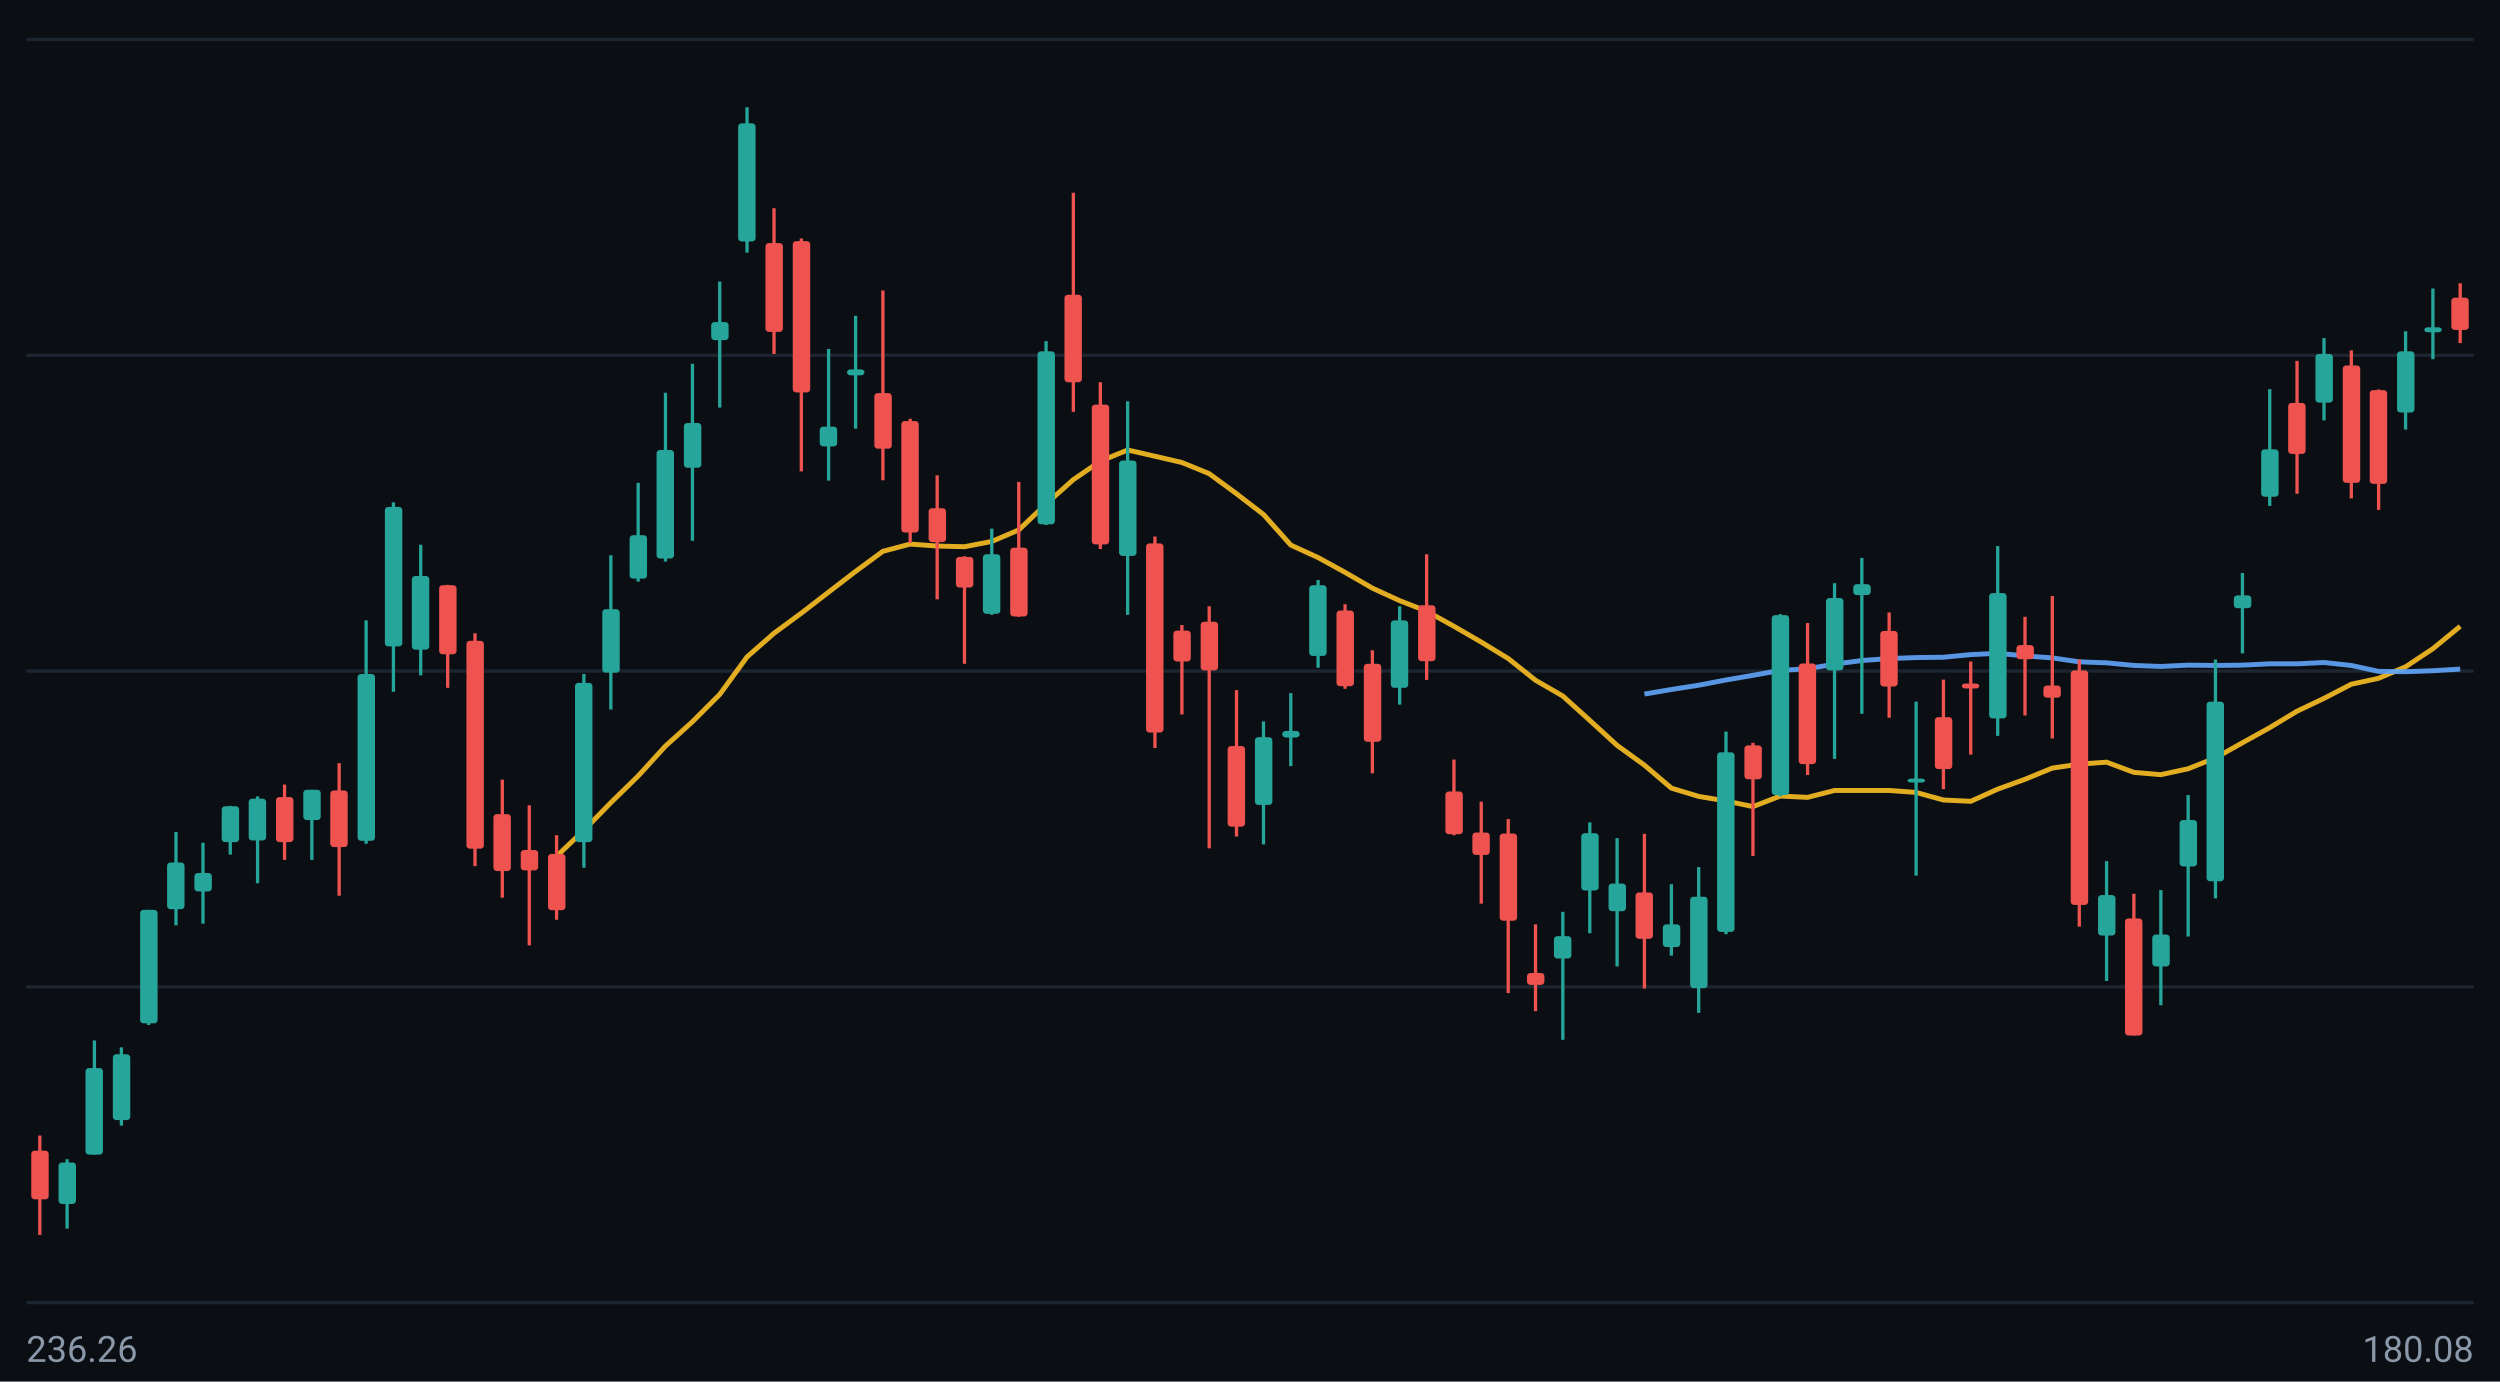
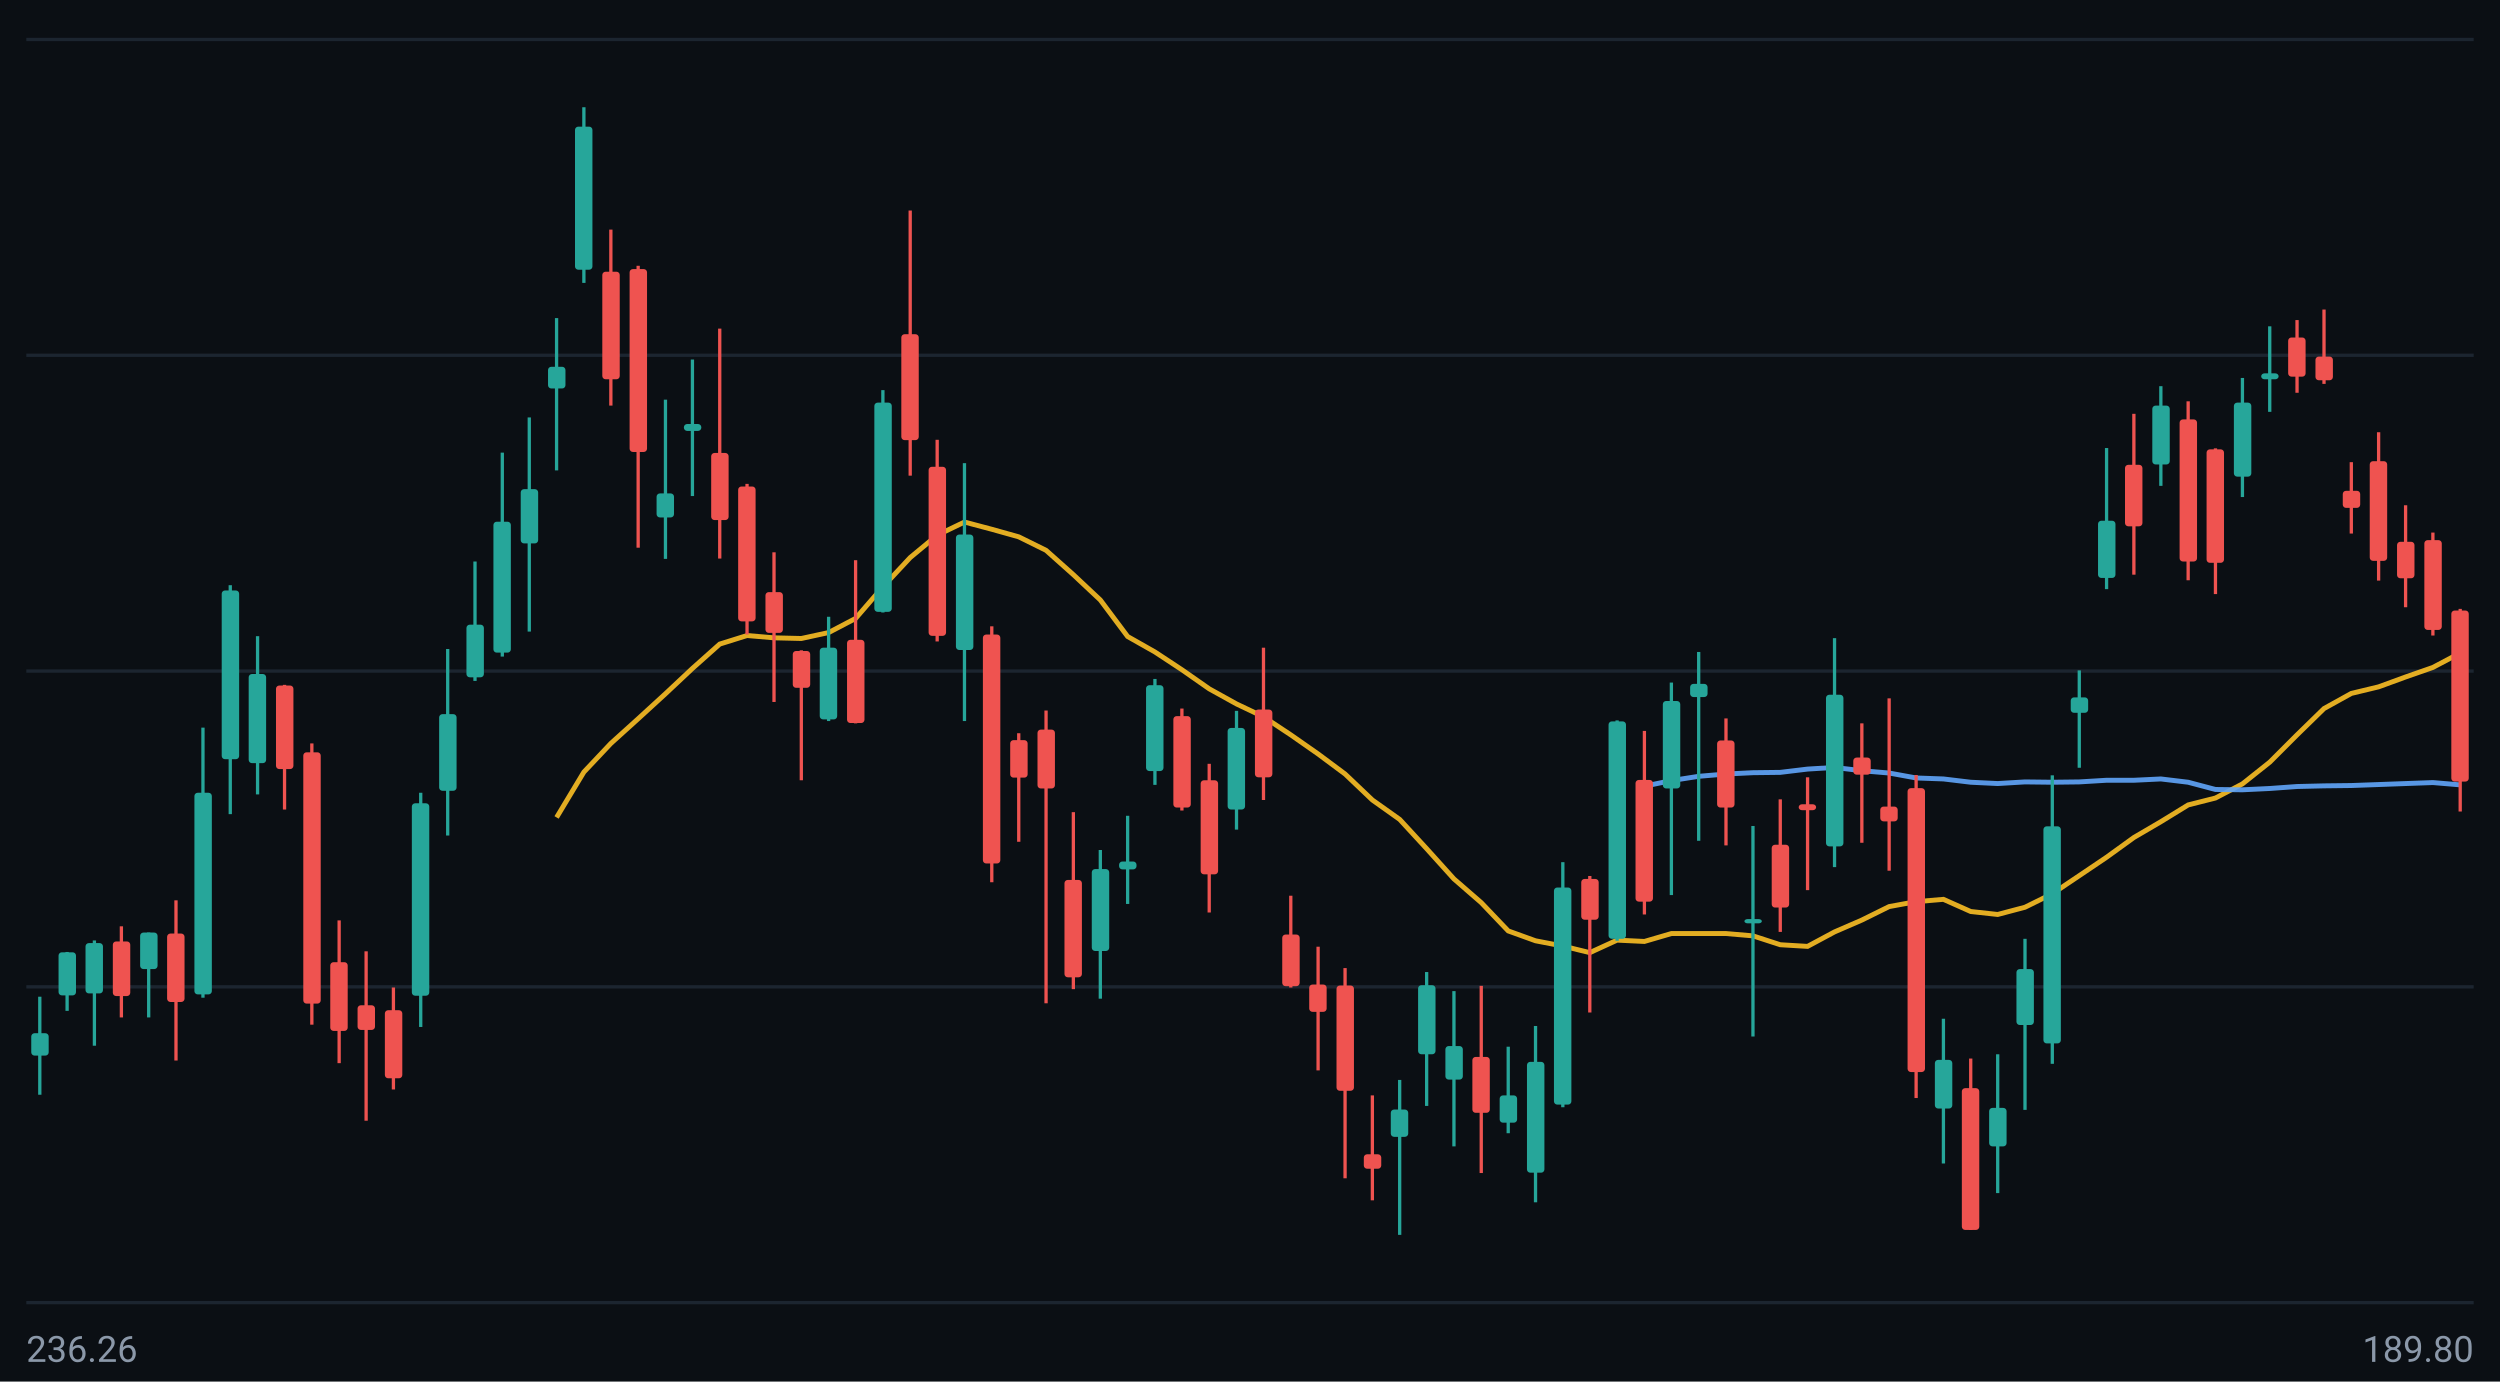
<svg xmlns="http://www.w3.org/2000/svg" width="760" height="420" viewBox="0 0 760 420" font-family="system-ui,Segoe UI,Roboto,sans-serif">
  <rect width="760" height="420" fill="#0b0f14" />
  <line x1="8" y1="12.0" x2="752" y2="12.0" stroke="#1c2530" stroke-width="1" />
  <line x1="8" y1="108.0" x2="752" y2="108.0" stroke="#1c2530" stroke-width="1" />
  <line x1="8" y1="204.0" x2="752" y2="204.0" stroke="#1c2530" stroke-width="1" />
  <line x1="8" y1="300.0" x2="752" y2="300.0" stroke="#1c2530" stroke-width="1" />
  <line x1="8" y1="396.0" x2="752" y2="396.0" stroke="#1c2530" stroke-width="1" />
-   <polyline points="169.2,260.3 177.5,252.4 185.7,244.0 194.0,235.9 202.3,226.8 210.5,219.4 218.8,211.1 227.1,199.7 235.3,192.5 243.6,186.4 251.9,180.0 260.1,173.7 268.4,167.6 276.7,165.4 284.9,166.0 293.2,166.2 301.5,164.6 309.7,161.1 318.0,153.2 326.3,145.8 334.5,140.2 342.8,136.8 351.1,138.7 359.3,140.6 367.6,144.0 375.9,150.1 384.1,156.4 392.4,165.7 400.7,169.5 408.9,174.0 417.2,178.8 425.5,182.6 433.7,185.8 442.0,190.4 450.3,195.2 458.5,200.2 466.8,206.8 475.1,211.6 483.3,219.0 491.6,226.6 499.9,232.6 508.1,239.6 516.4,242.1 524.7,243.5 532.9,245.2 541.2,242.0 549.5,242.4 557.7,240.3 566.0,240.3 574.3,240.3 582.5,240.9 590.8,243.2 599.1,243.6 607.3,239.9 615.6,236.9 623.9,233.5 632.1,232.3 640.4,231.7 648.7,234.8 656.9,235.5 665.2,233.7 673.5,230.4 681.7,225.8 690.0,221.2 698.3,216.2 706.5,212.3 714.8,208.0 723.1,206.2 731.3,202.7 739.6,197.2 747.9,190.4" fill="none" stroke="#fbbf24" stroke-width="1.5" opacity="0.9" />
-   <polyline points="499.9,211.0 508.1,209.6 516.4,208.3 524.7,206.7 532.9,205.3 541.2,203.8 549.5,203.3 557.7,201.9 566.0,200.8 574.3,200.2 582.5,199.9 590.8,199.8 599.1,199.0 607.3,198.6 615.6,199.4 623.9,200.0 632.1,201.2 640.4,201.5 648.7,202.3 656.9,202.6 665.2,202.2 673.5,202.3 681.7,202.2 690.0,201.8 698.3,201.8 706.5,201.4 714.8,202.3 723.1,204.1 731.3,204.2 739.6,203.9 747.9,203.4" fill="none" stroke="#60a5fa" stroke-width="1.5" opacity="0.9" />
-   <line x1="12.1" y1="345.2" x2="12.1" y2="375.4" stroke="#ef5350" stroke-width="1" />
-   <rect x="9.5" y="349.8" width="5.3" height="14.8" fill="#ef5350" rx="1" />
-   <line x1="20.4" y1="352.4" x2="20.4" y2="373.5" stroke="#26a69a" stroke-width="1" />
-   <rect x="17.8" y="353.4" width="5.3" height="12.6" fill="#26a69a" rx="1" />
-   <line x1="28.7" y1="316.3" x2="28.7" y2="351.0" stroke="#26a69a" stroke-width="1" />
-   <rect x="26.0" y="324.7" width="5.3" height="26.3" fill="#26a69a" rx="1" />
-   <line x1="36.9" y1="318.4" x2="36.9" y2="342.2" stroke="#26a69a" stroke-width="1" />
-   <rect x="34.3" y="320.5" width="5.3" height="20.0" fill="#26a69a" rx="1" />
-   <line x1="45.2" y1="276.6" x2="45.2" y2="311.6" stroke="#26a69a" stroke-width="1" />
-   <rect x="42.6" y="276.6" width="5.3" height="34.5" fill="#26a69a" rx="1" />
-   <line x1="53.5" y1="252.9" x2="53.5" y2="281.3" stroke="#26a69a" stroke-width="1" />
-   <rect x="50.8" y="262.2" width="5.3" height="14.2" fill="#26a69a" rx="1" />
-   <line x1="61.7" y1="256.2" x2="61.7" y2="280.8" stroke="#26a69a" stroke-width="1" />
-   <rect x="59.1" y="265.4" width="5.3" height="5.6" fill="#26a69a" rx="1" />
-   <line x1="70.0" y1="245.0" x2="70.0" y2="259.8" stroke="#26a69a" stroke-width="1" />
-   <rect x="67.4" y="245.1" width="5.3" height="10.9" fill="#26a69a" rx="1" />
-   <line x1="78.3" y1="242.1" x2="78.3" y2="268.5" stroke="#26a69a" stroke-width="1" />
-   <rect x="75.6" y="242.8" width="5.3" height="12.7" fill="#26a69a" rx="1" />
-   <line x1="86.5" y1="238.5" x2="86.5" y2="261.4" stroke="#ef5350" stroke-width="1" />
-   <rect x="83.9" y="242.3" width="5.3" height="13.7" fill="#ef5350" rx="1" />
-   <line x1="94.8" y1="240.1" x2="94.8" y2="261.4" stroke="#26a69a" stroke-width="1" />
-   <rect x="92.2" y="240.1" width="5.3" height="9.2" fill="#26a69a" rx="1" />
-   <line x1="103.1" y1="232.0" x2="103.1" y2="272.3" stroke="#ef5350" stroke-width="1" />
-   <rect x="100.4" y="240.3" width="5.3" height="17.2" fill="#ef5350" rx="1" />
-   <line x1="111.3" y1="188.6" x2="111.3" y2="256.5" stroke="#26a69a" stroke-width="1" />
-   <rect x="108.7" y="204.9" width="5.3" height="50.7" fill="#26a69a" rx="1" />
-   <line x1="119.6" y1="152.7" x2="119.6" y2="210.3" stroke="#26a69a" stroke-width="1" />
-   <rect x="117.0" y="154.1" width="5.3" height="42.4" fill="#26a69a" rx="1" />
-   <line x1="127.9" y1="165.6" x2="127.9" y2="205.3" stroke="#26a69a" stroke-width="1" />
-   <rect x="125.2" y="175.1" width="5.3" height="22.4" fill="#26a69a" rx="1" />
-   <line x1="136.1" y1="177.8" x2="136.1" y2="209.1" stroke="#ef5350" stroke-width="1" />
-   <rect x="133.5" y="177.9" width="5.3" height="21.0" fill="#ef5350" rx="1" />
-   <line x1="144.4" y1="192.5" x2="144.4" y2="263.3" stroke="#ef5350" stroke-width="1" />
-   <rect x="141.8" y="194.8" width="5.3" height="63.2" fill="#ef5350" rx="1" />
-   <line x1="152.7" y1="237.0" x2="152.7" y2="272.9" stroke="#ef5350" stroke-width="1" />
-   <rect x="150.0" y="247.5" width="5.3" height="17.3" fill="#ef5350" rx="1" />
-   <line x1="160.9" y1="244.8" x2="160.9" y2="287.4" stroke="#ef5350" stroke-width="1" />
-   <rect x="158.3" y="258.4" width="5.3" height="6.2" fill="#ef5350" rx="1" />
-   <line x1="169.2" y1="253.9" x2="169.2" y2="279.6" stroke="#ef5350" stroke-width="1" />
-   <rect x="166.6" y="259.6" width="5.3" height="17.1" fill="#ef5350" rx="1" />
-   <line x1="177.5" y1="204.9" x2="177.5" y2="263.8" stroke="#26a69a" stroke-width="1" />
-   <rect x="174.8" y="207.6" width="5.3" height="48.4" fill="#26a69a" rx="1" />
-   <line x1="185.7" y1="168.8" x2="185.7" y2="215.7" stroke="#26a69a" stroke-width="1" />
-   <rect x="183.1" y="185.2" width="5.3" height="19.3" fill="#26a69a" rx="1" />
-   <line x1="194.0" y1="146.8" x2="194.0" y2="176.8" stroke="#26a69a" stroke-width="1" />
-   <rect x="191.4" y="162.7" width="5.3" height="13.2" fill="#26a69a" rx="1" />
-   <line x1="202.3" y1="119.4" x2="202.3" y2="170.7" stroke="#26a69a" stroke-width="1" />
-   <rect x="199.6" y="136.8" width="5.3" height="33.0" fill="#26a69a" rx="1" />
-   <line x1="210.5" y1="110.6" x2="210.5" y2="164.4" stroke="#26a69a" stroke-width="1" />
-   <rect x="207.9" y="128.6" width="5.3" height="13.6" fill="#26a69a" rx="1" />
-   <line x1="218.8" y1="85.6" x2="218.8" y2="123.9" stroke="#26a69a" stroke-width="1" />
-   <rect x="216.2" y="97.9" width="5.3" height="5.5" fill="#26a69a" rx="1" />
-   <line x1="227.1" y1="32.6" x2="227.1" y2="76.8" stroke="#26a69a" stroke-width="1" />
-   <rect x="224.4" y="37.5" width="5.3" height="35.9" fill="#26a69a" rx="1" />
-   <line x1="235.3" y1="63.3" x2="235.3" y2="107.6" stroke="#ef5350" stroke-width="1" />
-   <rect x="232.7" y="73.9" width="5.3" height="27.0" fill="#ef5350" rx="1" />
-   <line x1="243.6" y1="72.5" x2="243.6" y2="143.3" stroke="#ef5350" stroke-width="1" />
-   <rect x="241.0" y="73.3" width="5.3" height="46.0" fill="#ef5350" rx="1" />
-   <line x1="251.9" y1="106.1" x2="251.9" y2="146.1" stroke="#26a69a" stroke-width="1" />
-   <rect x="249.2" y="129.7" width="5.3" height="6.0" fill="#26a69a" rx="1" />
-   <line x1="260.1" y1="96.0" x2="260.1" y2="130.3" stroke="#26a69a" stroke-width="1" />
-   <rect x="257.5" y="112.3" width="5.3" height="1.8" fill="#26a69a" rx="1" />
-   <line x1="268.4" y1="88.3" x2="268.4" y2="146.0" stroke="#ef5350" stroke-width="1" />
-   <rect x="265.8" y="119.5" width="5.3" height="16.9" fill="#ef5350" rx="1" />
-   <line x1="276.7" y1="127.3" x2="276.7" y2="165.1" stroke="#ef5350" stroke-width="1" />
-   <rect x="274.0" y="128.0" width="5.3" height="33.9" fill="#ef5350" rx="1" />
-   <line x1="284.9" y1="144.5" x2="284.9" y2="182.2" stroke="#ef5350" stroke-width="1" />
-   <rect x="282.3" y="154.5" width="5.3" height="10.3" fill="#ef5350" rx="1" />
-   <line x1="293.2" y1="169.1" x2="293.2" y2="201.8" stroke="#ef5350" stroke-width="1" />
-   <rect x="290.6" y="169.3" width="5.3" height="9.3" fill="#ef5350" rx="1" />
-   <line x1="301.5" y1="160.7" x2="301.5" y2="186.9" stroke="#26a69a" stroke-width="1" />
-   <rect x="298.8" y="168.5" width="5.3" height="18.1" fill="#26a69a" rx="1" />
-   <line x1="309.7" y1="146.5" x2="309.7" y2="187.5" stroke="#ef5350" stroke-width="1" />
-   <rect x="307.1" y="166.5" width="5.3" height="20.9" fill="#ef5350" rx="1" />
-   <line x1="318.0" y1="103.7" x2="318.0" y2="159.6" stroke="#26a69a" stroke-width="1" />
-   <rect x="315.4" y="106.8" width="5.3" height="52.6" fill="#26a69a" rx="1" />
-   <line x1="326.3" y1="58.6" x2="326.3" y2="125.2" stroke="#ef5350" stroke-width="1" />
-   <rect x="323.6" y="89.6" width="5.3" height="26.6" fill="#ef5350" rx="1" />
-   <line x1="334.5" y1="116.2" x2="334.5" y2="166.9" stroke="#ef5350" stroke-width="1" />
-   <rect x="331.9" y="123.0" width="5.3" height="42.5" fill="#ef5350" rx="1" />
-   <line x1="342.8" y1="122.0" x2="342.8" y2="186.9" stroke="#26a69a" stroke-width="1" />
-   <rect x="340.2" y="140.0" width="5.3" height="29.0" fill="#26a69a" rx="1" />
-   <line x1="351.1" y1="163.1" x2="351.1" y2="227.4" stroke="#ef5350" stroke-width="1" />
-   <rect x="348.4" y="165.2" width="5.3" height="57.5" fill="#ef5350" rx="1" />
-   <line x1="359.3" y1="190.0" x2="359.3" y2="217.2" stroke="#ef5350" stroke-width="1" />
-   <rect x="356.7" y="191.7" width="5.3" height="9.4" fill="#ef5350" rx="1" />
-   <line x1="367.6" y1="184.3" x2="367.6" y2="257.9" stroke="#ef5350" stroke-width="1" />
-   <rect x="365.0" y="189.0" width="5.3" height="14.8" fill="#ef5350" rx="1" />
-   <line x1="375.9" y1="209.8" x2="375.9" y2="254.3" stroke="#ef5350" stroke-width="1" />
-   <rect x="373.2" y="226.8" width="5.3" height="24.5" fill="#ef5350" rx="1" />
-   <line x1="384.1" y1="219.3" x2="384.1" y2="256.7" stroke="#26a69a" stroke-width="1" />
-   <rect x="381.5" y="224.1" width="5.3" height="20.6" fill="#26a69a" rx="1" />
-   <line x1="392.4" y1="210.7" x2="392.4" y2="232.9" stroke="#26a69a" stroke-width="1" />
-   <rect x="389.8" y="222.2" width="5.3" height="2.0" fill="#26a69a" rx="1" />
-   <line x1="400.7" y1="176.3" x2="400.7" y2="203.0" stroke="#26a69a" stroke-width="1" />
-   <rect x="398.0" y="177.9" width="5.3" height="21.5" fill="#26a69a" rx="1" />
-   <line x1="408.9" y1="183.7" x2="408.9" y2="209.4" stroke="#ef5350" stroke-width="1" />
-   <rect x="406.3" y="185.6" width="5.3" height="23.0" fill="#ef5350" rx="1" />
-   <line x1="417.2" y1="197.7" x2="417.2" y2="235.1" stroke="#ef5350" stroke-width="1" />
-   <rect x="414.6" y="201.8" width="5.3" height="23.7" fill="#ef5350" rx="1" />
-   <line x1="425.5" y1="184.3" x2="425.5" y2="214.2" stroke="#26a69a" stroke-width="1" />
-   <rect x="422.8" y="188.6" width="5.3" height="20.5" fill="#26a69a" rx="1" />
-   <line x1="433.7" y1="168.5" x2="433.7" y2="206.7" stroke="#ef5350" stroke-width="1" />
-   <rect x="431.1" y="184.0" width="5.3" height="17.0" fill="#ef5350" rx="1" />
-   <line x1="442.0" y1="230.9" x2="442.0" y2="253.9" stroke="#ef5350" stroke-width="1" />
-   <rect x="439.4" y="240.6" width="5.3" height="13.0" fill="#ef5350" rx="1" />
-   <line x1="450.3" y1="243.7" x2="450.3" y2="274.7" stroke="#ef5350" stroke-width="1" />
-   <rect x="447.6" y="253.1" width="5.3" height="6.8" fill="#ef5350" rx="1" />
-   <line x1="458.5" y1="249.0" x2="458.5" y2="301.9" stroke="#ef5350" stroke-width="1" />
-   <rect x="455.9" y="253.4" width="5.3" height="26.5" fill="#ef5350" rx="1" />
-   <line x1="466.8" y1="281.0" x2="466.8" y2="307.4" stroke="#ef5350" stroke-width="1" />
-   <rect x="464.2" y="295.8" width="5.3" height="3.6" fill="#ef5350" rx="1" />
-   <line x1="475.1" y1="277.2" x2="475.1" y2="316.1" stroke="#26a69a" stroke-width="1" />
-   <rect x="472.4" y="284.6" width="5.3" height="6.8" fill="#26a69a" rx="1" />
-   <line x1="483.3" y1="250.0" x2="483.3" y2="283.7" stroke="#26a69a" stroke-width="1" />
-   <rect x="480.7" y="253.3" width="5.3" height="17.4" fill="#26a69a" rx="1" />
-   <line x1="491.6" y1="254.8" x2="491.6" y2="293.8" stroke="#26a69a" stroke-width="1" />
-   <rect x="489.0" y="268.6" width="5.3" height="8.4" fill="#26a69a" rx="1" />
-   <line x1="499.9" y1="253.5" x2="499.9" y2="300.5" stroke="#ef5350" stroke-width="1" />
-   <rect x="497.2" y="271.3" width="5.3" height="14.1" fill="#ef5350" rx="1" />
-   <line x1="508.1" y1="268.8" x2="508.1" y2="290.5" stroke="#26a69a" stroke-width="1" />
-   <rect x="505.5" y="281.0" width="5.3" height="6.9" fill="#26a69a" rx="1" />
-   <line x1="516.4" y1="263.6" x2="516.4" y2="307.9" stroke="#26a69a" stroke-width="1" />
-   <rect x="513.8" y="272.6" width="5.3" height="27.8" fill="#26a69a" rx="1" />
-   <line x1="524.7" y1="222.4" x2="524.7" y2="284.0" stroke="#26a69a" stroke-width="1" />
-   <rect x="522.0" y="228.7" width="5.3" height="54.6" fill="#26a69a" rx="1" />
-   <line x1="532.9" y1="225.8" x2="532.9" y2="260.2" stroke="#ef5350" stroke-width="1" />
-   <rect x="530.3" y="226.6" width="5.3" height="10.3" fill="#ef5350" rx="1" />
-   <line x1="541.2" y1="186.7" x2="541.2" y2="242.1" stroke="#26a69a" stroke-width="1" />
-   <rect x="538.6" y="187.0" width="5.3" height="54.7" fill="#26a69a" rx="1" />
-   <line x1="549.5" y1="189.4" x2="549.5" y2="235.6" stroke="#ef5350" stroke-width="1" />
-   <rect x="546.8" y="201.7" width="5.3" height="30.6" fill="#ef5350" rx="1" />
-   <line x1="557.7" y1="177.3" x2="557.7" y2="230.7" stroke="#26a69a" stroke-width="1" />
-   <rect x="555.1" y="181.8" width="5.3" height="22.0" fill="#26a69a" rx="1" />
-   <line x1="566.0" y1="169.6" x2="566.0" y2="217.0" stroke="#26a69a" stroke-width="1" />
-   <rect x="563.4" y="177.6" width="5.3" height="3.3" fill="#26a69a" rx="1" />
-   <line x1="574.3" y1="186.2" x2="574.3" y2="218.2" stroke="#ef5350" stroke-width="1" />
-   <rect x="571.6" y="191.8" width="5.3" height="16.9" fill="#ef5350" rx="1" />
-   <line x1="582.5" y1="213.3" x2="582.5" y2="266.2" stroke="#26a69a" stroke-width="1" />
-   <rect x="579.9" y="236.7" width="5.3" height="1.2" fill="#26a69a" rx="1" />
-   <line x1="590.8" y1="206.6" x2="590.8" y2="239.9" stroke="#ef5350" stroke-width="1" />
-   <rect x="588.2" y="218.0" width="5.3" height="15.8" fill="#ef5350" rx="1" />
-   <line x1="599.1" y1="201.1" x2="599.1" y2="229.4" stroke="#ef5350" stroke-width="1" />
-   <rect x="596.4" y="207.8" width="5.3" height="1.5" fill="#ef5350" rx="1" />
-   <line x1="607.3" y1="166.0" x2="607.3" y2="223.7" stroke="#26a69a" stroke-width="1" />
-   <rect x="604.7" y="180.3" width="5.3" height="38.1" fill="#26a69a" rx="1" />
-   <line x1="615.6" y1="187.5" x2="615.6" y2="217.5" stroke="#ef5350" stroke-width="1" />
-   <rect x="613.0" y="196.1" width="5.3" height="4.3" fill="#ef5350" rx="1" />
-   <line x1="623.9" y1="181.2" x2="623.9" y2="224.5" stroke="#ef5350" stroke-width="1" />
-   <rect x="621.2" y="208.4" width="5.3" height="3.7" fill="#ef5350" rx="1" />
-   <line x1="632.1" y1="200.5" x2="632.1" y2="281.7" stroke="#ef5350" stroke-width="1" />
-   <rect x="629.5" y="203.8" width="5.3" height="71.3" fill="#ef5350" rx="1" />
-   <line x1="640.4" y1="261.8" x2="640.4" y2="298.2" stroke="#26a69a" stroke-width="1" />
-   <rect x="637.8" y="272.1" width="5.3" height="12.3" fill="#26a69a" rx="1" />
-   <line x1="648.7" y1="271.7" x2="648.7" y2="314.8" stroke="#ef5350" stroke-width="1" />
-   <rect x="646.0" y="279.2" width="5.3" height="35.6" fill="#ef5350" rx="1" />
-   <line x1="656.9" y1="270.6" x2="656.9" y2="305.6" stroke="#26a69a" stroke-width="1" />
-   <rect x="654.3" y="284.1" width="5.3" height="9.7" fill="#26a69a" rx="1" />
-   <line x1="665.2" y1="241.7" x2="665.2" y2="284.7" stroke="#26a69a" stroke-width="1" />
-   <rect x="662.6" y="249.3" width="5.3" height="14.1" fill="#26a69a" rx="1" />
-   <line x1="673.5" y1="200.5" x2="673.5" y2="273.1" stroke="#26a69a" stroke-width="1" />
-   <rect x="670.8" y="213.3" width="5.3" height="54.6" fill="#26a69a" rx="1" />
-   <line x1="681.7" y1="174.2" x2="681.7" y2="198.6" stroke="#26a69a" stroke-width="1" />
-   <rect x="679.1" y="181.0" width="5.3" height="3.9" fill="#26a69a" rx="1" />
-   <line x1="690.0" y1="118.3" x2="690.0" y2="153.8" stroke="#26a69a" stroke-width="1" />
-   <rect x="687.4" y="136.6" width="5.3" height="14.4" fill="#26a69a" rx="1" />
-   <line x1="698.3" y1="109.7" x2="698.3" y2="150.1" stroke="#ef5350" stroke-width="1" />
-   <rect x="695.6" y="122.5" width="5.3" height="15.5" fill="#ef5350" rx="1" />
-   <line x1="706.5" y1="102.8" x2="706.5" y2="127.8" stroke="#26a69a" stroke-width="1" />
-   <rect x="703.9" y="107.6" width="5.3" height="14.8" fill="#26a69a" rx="1" />
-   <line x1="714.8" y1="106.5" x2="714.8" y2="151.5" stroke="#ef5350" stroke-width="1" />
-   <rect x="712.2" y="111.1" width="5.3" height="35.7" fill="#ef5350" rx="1" />
-   <line x1="723.1" y1="118.4" x2="723.1" y2="155.0" stroke="#ef5350" stroke-width="1" />
-   <rect x="720.4" y="118.6" width="5.3" height="28.5" fill="#ef5350" rx="1" />
-   <line x1="731.3" y1="100.7" x2="731.3" y2="130.6" stroke="#26a69a" stroke-width="1" />
-   <rect x="728.7" y="106.8" width="5.3" height="18.6" fill="#26a69a" rx="1" />
-   <line x1="739.6" y1="87.7" x2="739.6" y2="109.2" stroke="#26a69a" stroke-width="1" />
-   <rect x="737.0" y="99.5" width="5.3" height="1.5" fill="#26a69a" rx="1" />
-   <line x1="747.9" y1="86.1" x2="747.9" y2="104.3" stroke="#ef5350" stroke-width="1" />
-   <rect x="745.2" y="90.5" width="5.3" height="9.8" fill="#ef5350" rx="1" />
+   <polyline points="169.2,248.5 177.5,234.7 185.7,226.0 194.0,218.5 202.3,210.9 210.5,203.2 218.8,195.8 227.1,193.2 235.3,193.9 243.6,194.1 251.9,192.3 260.1,188.0 268.4,178.4 276.7,169.5 284.9,162.7 293.2,158.7 301.5,160.9 309.7,163.2 318.0,167.3 326.3,174.7 334.5,182.4 342.8,193.5 351.1,198.2 359.3,203.6 367.6,209.4 375.9,214.0 384.1,217.9 392.4,223.4 400.7,229.2 408.9,235.3 417.2,243.2 425.5,249.1 433.7,258.0 442.0,267.2 450.3,274.4 458.5,283.0 466.8,286.0 475.1,287.6 483.3,289.6 491.6,285.8 499.9,286.2 508.1,283.8 516.4,283.8 524.7,283.8 532.9,284.5 541.2,287.2 549.5,287.7 557.7,283.3 566.0,279.7 574.3,275.6 582.5,274.1 590.8,273.4 599.1,277.1 607.3,278.0 615.6,275.8 623.9,271.7 632.1,266.2 640.4,260.6 648.7,254.6 656.9,249.8 665.2,244.7 673.5,242.6 681.7,238.3 690.0,231.7 698.3,223.4 706.5,215.4 714.8,210.8 723.1,208.8 731.3,205.8 739.6,202.9 747.9,198.5" fill="none" stroke="#fbbf24" stroke-width="1.5" opacity="0.9" />
+   <polyline points="499.9,239.0 508.1,237.3 516.4,236.0 524.7,235.3 532.9,234.9 541.2,234.8 549.5,233.8 557.7,233.3 566.0,234.3 574.3,235.0 582.5,236.5 590.8,236.8 599.1,237.8 607.3,238.2 615.6,237.7 623.9,237.8 632.1,237.7 640.4,237.2 648.7,237.2 656.9,236.8 665.2,237.8 673.5,240.0 681.7,240.1 690.0,239.7 698.3,239.1 706.5,238.9 714.8,238.8 723.1,238.5 731.3,238.2 739.6,237.9 747.9,238.6" fill="none" stroke="#60a5fa" stroke-width="1.5" opacity="0.9" />
+   <line x1="12.1" y1="303.0" x2="12.1" y2="332.8" stroke="#26a69a" stroke-width="1" />
+   <rect x="9.5" y="314.1" width="5.3" height="6.8" fill="#26a69a" rx="1" />
+   <line x1="20.4" y1="289.4" x2="20.4" y2="307.3" stroke="#26a69a" stroke-width="1" />
+   <rect x="17.8" y="289.5" width="5.3" height="13.1" fill="#26a69a" rx="1" />
+   <line x1="28.7" y1="285.9" x2="28.7" y2="317.9" stroke="#26a69a" stroke-width="1" />
+   <rect x="26.0" y="286.7" width="5.3" height="15.3" fill="#26a69a" rx="1" />
+   <line x1="36.9" y1="281.6" x2="36.9" y2="309.3" stroke="#ef5350" stroke-width="1" />
+   <rect x="34.3" y="286.2" width="5.3" height="16.6" fill="#ef5350" rx="1" />
+   <line x1="45.2" y1="283.5" x2="45.2" y2="309.3" stroke="#26a69a" stroke-width="1" />
+   <rect x="42.6" y="283.5" width="5.3" height="11.1" fill="#26a69a" rx="1" />
+   <line x1="53.5" y1="273.7" x2="53.5" y2="322.4" stroke="#ef5350" stroke-width="1" />
+   <rect x="50.8" y="283.8" width="5.3" height="20.8" fill="#ef5350" rx="1" />
+   <line x1="61.7" y1="221.2" x2="61.7" y2="303.3" stroke="#26a69a" stroke-width="1" />
+   <rect x="59.1" y="241.0" width="5.3" height="61.3" fill="#26a69a" rx="1" />
+   <line x1="70.0" y1="177.9" x2="70.0" y2="247.5" stroke="#26a69a" stroke-width="1" />
+   <rect x="67.4" y="179.5" width="5.3" height="51.3" fill="#26a69a" rx="1" />
+   <line x1="78.3" y1="193.4" x2="78.3" y2="241.5" stroke="#26a69a" stroke-width="1" />
+   <rect x="75.6" y="204.9" width="5.3" height="27.1" fill="#26a69a" rx="1" />
+   <line x1="86.5" y1="208.2" x2="86.5" y2="246.1" stroke="#ef5350" stroke-width="1" />
+   <rect x="83.9" y="208.4" width="5.3" height="25.4" fill="#ef5350" rx="1" />
+   <line x1="94.8" y1="226.0" x2="94.8" y2="311.5" stroke="#ef5350" stroke-width="1" />
+   <rect x="92.2" y="228.7" width="5.3" height="76.4" fill="#ef5350" rx="1" />
+   <line x1="103.1" y1="279.8" x2="103.1" y2="323.2" stroke="#ef5350" stroke-width="1" />
+   <rect x="100.4" y="292.5" width="5.3" height="20.9" fill="#ef5350" rx="1" />
+   <line x1="111.3" y1="289.2" x2="111.3" y2="340.7" stroke="#ef5350" stroke-width="1" />
+   <rect x="108.7" y="305.6" width="5.3" height="7.5" fill="#ef5350" rx="1" />
+   <line x1="119.6" y1="300.2" x2="119.6" y2="331.2" stroke="#ef5350" stroke-width="1" />
+   <rect x="117.0" y="307.1" width="5.3" height="20.7" fill="#ef5350" rx="1" />
+   <line x1="127.9" y1="241.0" x2="127.9" y2="312.2" stroke="#26a69a" stroke-width="1" />
+   <rect x="125.2" y="244.2" width="5.3" height="58.5" fill="#26a69a" rx="1" />
+   <line x1="136.1" y1="197.3" x2="136.1" y2="254.0" stroke="#26a69a" stroke-width="1" />
+   <rect x="133.5" y="217.1" width="5.3" height="23.3" fill="#26a69a" rx="1" />
+   <line x1="144.4" y1="170.7" x2="144.4" y2="207.0" stroke="#26a69a" stroke-width="1" />
+   <rect x="141.8" y="189.9" width="5.3" height="16.0" fill="#26a69a" rx="1" />
+   <line x1="152.7" y1="137.6" x2="152.7" y2="199.6" stroke="#26a69a" stroke-width="1" />
+   <rect x="150.0" y="158.6" width="5.3" height="39.8" fill="#26a69a" rx="1" />
+   <line x1="160.9" y1="126.9" x2="160.9" y2="192.0" stroke="#26a69a" stroke-width="1" />
+   <rect x="158.3" y="148.7" width="5.3" height="16.5" fill="#26a69a" rx="1" />
+   <line x1="169.2" y1="96.7" x2="169.2" y2="143.0" stroke="#26a69a" stroke-width="1" />
+   <rect x="166.6" y="111.5" width="5.3" height="6.6" fill="#26a69a" rx="1" />
+   <line x1="177.5" y1="32.6" x2="177.5" y2="86.0" stroke="#26a69a" stroke-width="1" />
+   <rect x="174.8" y="38.5" width="5.3" height="43.5" fill="#26a69a" rx="1" />
+   <line x1="185.7" y1="69.8" x2="185.7" y2="123.3" stroke="#ef5350" stroke-width="1" />
+   <rect x="183.1" y="82.6" width="5.3" height="32.7" fill="#ef5350" rx="1" />
+   <line x1="194.0" y1="80.8" x2="194.0" y2="166.5" stroke="#ef5350" stroke-width="1" />
+   <rect x="191.4" y="81.8" width="5.3" height="55.6" fill="#ef5350" rx="1" />
+   <line x1="202.3" y1="121.5" x2="202.3" y2="169.9" stroke="#26a69a" stroke-width="1" />
+   <rect x="199.6" y="150.0" width="5.3" height="7.3" fill="#26a69a" rx="1" />
+   <line x1="210.5" y1="109.3" x2="210.5" y2="150.8" stroke="#26a69a" stroke-width="1" />
+   <rect x="207.9" y="128.9" width="5.3" height="2.1" fill="#26a69a" rx="1" />
+   <line x1="218.8" y1="99.9" x2="218.8" y2="169.8" stroke="#ef5350" stroke-width="1" />
+   <rect x="216.2" y="137.7" width="5.3" height="20.4" fill="#ef5350" rx="1" />
+   <line x1="227.1" y1="147.1" x2="227.1" y2="192.9" stroke="#ef5350" stroke-width="1" />
+   <rect x="224.4" y="147.9" width="5.3" height="41.0" fill="#ef5350" rx="1" />
+   <line x1="235.3" y1="167.9" x2="235.3" y2="213.4" stroke="#ef5350" stroke-width="1" />
+   <rect x="232.7" y="180.0" width="5.3" height="12.4" fill="#ef5350" rx="1" />
+   <line x1="243.6" y1="197.7" x2="243.6" y2="237.2" stroke="#ef5350" stroke-width="1" />
+   <rect x="241.0" y="197.9" width="5.3" height="11.2" fill="#ef5350" rx="1" />
+   <line x1="251.9" y1="187.5" x2="251.9" y2="219.2" stroke="#26a69a" stroke-width="1" />
+   <rect x="249.2" y="196.9" width="5.3" height="21.8" fill="#26a69a" rx="1" />
+   <line x1="260.1" y1="170.3" x2="260.1" y2="219.9" stroke="#ef5350" stroke-width="1" />
+   <rect x="257.5" y="194.5" width="5.3" height="25.3" fill="#ef5350" rx="1" />
+   <line x1="268.4" y1="118.6" x2="268.4" y2="186.2" stroke="#26a69a" stroke-width="1" />
+   <rect x="265.8" y="122.4" width="5.3" height="63.6" fill="#26a69a" rx="1" />
+   <line x1="276.7" y1="64.0" x2="276.7" y2="144.6" stroke="#ef5350" stroke-width="1" />
+   <rect x="274.0" y="101.6" width="5.3" height="32.2" fill="#ef5350" rx="1" />
+   <line x1="284.9" y1="133.7" x2="284.9" y2="195.0" stroke="#ef5350" stroke-width="1" />
+   <rect x="282.3" y="141.9" width="5.3" height="51.4" fill="#ef5350" rx="1" />
+   <line x1="293.2" y1="140.8" x2="293.2" y2="219.2" stroke="#26a69a" stroke-width="1" />
+   <rect x="290.6" y="162.5" width="5.3" height="35.1" fill="#26a69a" rx="1" />
+   <line x1="301.5" y1="190.4" x2="301.5" y2="268.2" stroke="#ef5350" stroke-width="1" />
+   <rect x="298.8" y="192.9" width="5.3" height="69.6" fill="#ef5350" rx="1" />
+   <line x1="309.7" y1="222.9" x2="309.7" y2="255.9" stroke="#ef5350" stroke-width="1" />
+   <rect x="307.1" y="225.0" width="5.3" height="11.4" fill="#ef5350" rx="1" />
+   <line x1="318.0" y1="216.0" x2="318.0" y2="305.0" stroke="#ef5350" stroke-width="1" />
+   <rect x="315.4" y="221.8" width="5.3" height="17.9" fill="#ef5350" rx="1" />
+   <line x1="326.3" y1="246.9" x2="326.3" y2="300.7" stroke="#ef5350" stroke-width="1" />
+   <rect x="323.6" y="267.5" width="5.3" height="29.6" fill="#ef5350" rx="1" />
+   <line x1="334.5" y1="258.4" x2="334.5" y2="303.6" stroke="#26a69a" stroke-width="1" />
+   <rect x="331.9" y="264.2" width="5.3" height="24.9" fill="#26a69a" rx="1" />
+   <line x1="342.8" y1="248.0" x2="342.8" y2="274.8" stroke="#26a69a" stroke-width="1" />
+   <rect x="340.2" y="261.9" width="5.3" height="2.4" fill="#26a69a" rx="1" />
+   <line x1="351.1" y1="206.4" x2="351.1" y2="238.6" stroke="#26a69a" stroke-width="1" />
+   <rect x="348.4" y="208.3" width="5.3" height="26.1" fill="#26a69a" rx="1" />
+   <line x1="359.3" y1="215.4" x2="359.3" y2="246.4" stroke="#ef5350" stroke-width="1" />
+   <rect x="356.7" y="217.7" width="5.3" height="27.8" fill="#ef5350" rx="1" />
+   <line x1="367.6" y1="232.2" x2="367.6" y2="277.4" stroke="#ef5350" stroke-width="1" />
+   <rect x="365.0" y="237.2" width="5.3" height="28.6" fill="#ef5350" rx="1" />
+   <line x1="375.9" y1="216.1" x2="375.9" y2="252.2" stroke="#26a69a" stroke-width="1" />
+   <rect x="373.2" y="221.3" width="5.3" height="24.8" fill="#26a69a" rx="1" />
+   <line x1="384.1" y1="196.9" x2="384.1" y2="243.2" stroke="#ef5350" stroke-width="1" />
+   <rect x="381.5" y="215.7" width="5.3" height="20.6" fill="#ef5350" rx="1" />
+   <line x1="392.4" y1="272.3" x2="392.4" y2="300.2" stroke="#ef5350" stroke-width="1" />
+   <rect x="389.8" y="284.1" width="5.3" height="15.7" fill="#ef5350" rx="1" />
+   <line x1="400.7" y1="287.8" x2="400.7" y2="325.4" stroke="#ef5350" stroke-width="1" />
+   <rect x="398.0" y="299.3" width="5.3" height="8.3" fill="#ef5350" rx="1" />
+   <line x1="408.9" y1="294.3" x2="408.9" y2="358.2" stroke="#ef5350" stroke-width="1" />
+   <rect x="406.3" y="299.6" width="5.3" height="32.0" fill="#ef5350" rx="1" />
+   <line x1="417.2" y1="333.0" x2="417.2" y2="364.9" stroke="#ef5350" stroke-width="1" />
+   <rect x="414.6" y="350.9" width="5.3" height="4.4" fill="#ef5350" rx="1" />
+   <line x1="425.5" y1="328.3" x2="425.5" y2="375.4" stroke="#26a69a" stroke-width="1" />
+   <rect x="422.8" y="337.3" width="5.3" height="8.3" fill="#26a69a" rx="1" />
+   <line x1="433.7" y1="295.5" x2="433.7" y2="336.2" stroke="#26a69a" stroke-width="1" />
+   <rect x="431.1" y="299.5" width="5.3" height="21.0" fill="#26a69a" rx="1" />
+   <line x1="442.0" y1="301.3" x2="442.0" y2="348.5" stroke="#26a69a" stroke-width="1" />
+   <rect x="439.4" y="318.0" width="5.3" height="10.2" fill="#26a69a" rx="1" />
+   <line x1="450.3" y1="299.7" x2="450.3" y2="356.6" stroke="#ef5350" stroke-width="1" />
+   <rect x="447.6" y="321.3" width="5.3" height="17.0" fill="#ef5350" rx="1" />
+   <line x1="458.5" y1="318.2" x2="458.5" y2="344.5" stroke="#26a69a" stroke-width="1" />
+   <rect x="455.9" y="333.0" width="5.3" height="8.3" fill="#26a69a" rx="1" />
+   <line x1="466.8" y1="311.9" x2="466.8" y2="365.5" stroke="#26a69a" stroke-width="1" />
+   <rect x="464.2" y="322.8" width="5.3" height="33.7" fill="#26a69a" rx="1" />
+   <line x1="475.1" y1="262.1" x2="475.1" y2="336.6" stroke="#26a69a" stroke-width="1" />
+   <rect x="472.4" y="269.8" width="5.3" height="66.0" fill="#26a69a" rx="1" />
+   <line x1="483.3" y1="266.3" x2="483.3" y2="307.8" stroke="#ef5350" stroke-width="1" />
+   <rect x="480.7" y="267.2" width="5.3" height="12.4" fill="#ef5350" rx="1" />
+   <line x1="491.6" y1="219.0" x2="491.6" y2="286.0" stroke="#26a69a" stroke-width="1" />
+   <rect x="489.0" y="219.3" width="5.3" height="66.1" fill="#26a69a" rx="1" />
+   <line x1="499.9" y1="222.2" x2="499.9" y2="278.0" stroke="#ef5350" stroke-width="1" />
+   <rect x="497.2" y="237.1" width="5.3" height="37.0" fill="#ef5350" rx="1" />
+   <line x1="508.1" y1="207.5" x2="508.1" y2="272.1" stroke="#26a69a" stroke-width="1" />
+   <rect x="505.5" y="213.1" width="5.3" height="26.6" fill="#26a69a" rx="1" />
+   <line x1="516.4" y1="198.2" x2="516.4" y2="255.6" stroke="#26a69a" stroke-width="1" />
+   <rect x="513.8" y="207.9" width="5.3" height="4.0" fill="#26a69a" rx="1" />
+   <line x1="524.7" y1="218.4" x2="524.7" y2="257.0" stroke="#ef5350" stroke-width="1" />
+   <rect x="522.0" y="225.1" width="5.3" height="20.4" fill="#ef5350" rx="1" />
+   <line x1="532.9" y1="251.1" x2="532.9" y2="315.1" stroke="#26a69a" stroke-width="1" />
+   <rect x="530.3" y="279.4" width="5.3" height="1.3" fill="#26a69a" rx="1" />
+   <line x1="541.2" y1="243.0" x2="541.2" y2="283.3" stroke="#ef5350" stroke-width="1" />
+   <rect x="538.6" y="256.8" width="5.3" height="19.1" fill="#ef5350" rx="1" />
+   <line x1="549.5" y1="236.3" x2="549.5" y2="270.6" stroke="#ef5350" stroke-width="1" />
+   <rect x="546.8" y="244.5" width="5.3" height="1.8" fill="#ef5350" rx="1" />
+   <line x1="557.7" y1="194.0" x2="557.7" y2="263.6" stroke="#26a69a" stroke-width="1" />
+   <rect x="555.1" y="211.2" width="5.3" height="46.1" fill="#26a69a" rx="1" />
+   <line x1="566.0" y1="219.9" x2="566.0" y2="256.2" stroke="#ef5350" stroke-width="1" />
+   <rect x="563.4" y="230.3" width="5.3" height="5.2" fill="#ef5350" rx="1" />
+   <line x1="574.3" y1="212.3" x2="574.3" y2="264.7" stroke="#ef5350" stroke-width="1" />
+   <rect x="571.6" y="245.2" width="5.3" height="4.5" fill="#ef5350" rx="1" />
+   <line x1="582.5" y1="235.6" x2="582.5" y2="333.8" stroke="#ef5350" stroke-width="1" />
+   <rect x="579.9" y="239.6" width="5.3" height="86.3" fill="#ef5350" rx="1" />
+   <line x1="590.8" y1="309.7" x2="590.8" y2="353.7" stroke="#26a69a" stroke-width="1" />
+   <rect x="588.2" y="322.2" width="5.3" height="14.8" fill="#26a69a" rx="1" />
+   <line x1="599.1" y1="321.8" x2="599.1" y2="373.9" stroke="#ef5350" stroke-width="1" />
+   <rect x="596.4" y="330.8" width="5.3" height="43.1" fill="#ef5350" rx="1" />
+   <line x1="607.3" y1="320.5" x2="607.3" y2="362.7" stroke="#26a69a" stroke-width="1" />
+   <rect x="604.7" y="336.8" width="5.3" height="11.7" fill="#26a69a" rx="1" />
+   <line x1="615.6" y1="285.4" x2="615.6" y2="337.4" stroke="#26a69a" stroke-width="1" />
+   <rect x="613.0" y="294.6" width="5.3" height="17.0" fill="#26a69a" rx="1" />
+   <line x1="623.9" y1="235.7" x2="623.9" y2="323.4" stroke="#26a69a" stroke-width="1" />
+   <rect x="621.2" y="251.2" width="5.3" height="66.0" fill="#26a69a" rx="1" />
+   <line x1="632.1" y1="203.8" x2="632.1" y2="233.4" stroke="#26a69a" stroke-width="1" />
+   <rect x="629.5" y="212.0" width="5.3" height="4.7" fill="#26a69a" rx="1" />
+   <line x1="640.4" y1="136.2" x2="640.4" y2="179.1" stroke="#26a69a" stroke-width="1" />
+   <rect x="637.8" y="158.3" width="5.3" height="17.4" fill="#26a69a" rx="1" />
+   <line x1="648.7" y1="125.8" x2="648.7" y2="174.7" stroke="#ef5350" stroke-width="1" />
+   <rect x="646.0" y="141.3" width="5.3" height="18.7" fill="#ef5350" rx="1" />
+   <line x1="656.9" y1="117.4" x2="656.9" y2="147.7" stroke="#26a69a" stroke-width="1" />
+   <rect x="654.3" y="123.3" width="5.3" height="17.9" fill="#26a69a" rx="1" />
+   <line x1="665.2" y1="122.0" x2="665.2" y2="176.4" stroke="#ef5350" stroke-width="1" />
+   <rect x="662.6" y="127.5" width="5.3" height="43.2" fill="#ef5350" rx="1" />
+   <line x1="673.5" y1="136.3" x2="673.5" y2="180.6" stroke="#ef5350" stroke-width="1" />
+   <rect x="670.8" y="136.6" width="5.3" height="34.5" fill="#ef5350" rx="1" />
+   <line x1="681.7" y1="114.9" x2="681.7" y2="151.1" stroke="#26a69a" stroke-width="1" />
+   <rect x="679.1" y="122.4" width="5.3" height="22.5" fill="#26a69a" rx="1" />
+   <line x1="690.0" y1="99.2" x2="690.0" y2="125.2" stroke="#26a69a" stroke-width="1" />
+   <rect x="687.4" y="113.5" width="5.3" height="1.8" fill="#26a69a" rx="1" />
+   <line x1="698.3" y1="97.3" x2="698.3" y2="119.4" stroke="#ef5350" stroke-width="1" />
+   <rect x="695.6" y="102.6" width="5.3" height="11.9" fill="#ef5350" rx="1" />
+   <line x1="706.5" y1="94.1" x2="706.5" y2="116.7" stroke="#ef5350" stroke-width="1" />
+   <rect x="703.9" y="108.4" width="5.3" height="7.2" fill="#ef5350" rx="1" />
+   <line x1="714.8" y1="140.5" x2="714.8" y2="162.2" stroke="#ef5350" stroke-width="1" />
+   <rect x="712.2" y="149.2" width="5.3" height="5.2" fill="#ef5350" rx="1" />
+   <line x1="723.1" y1="131.4" x2="723.1" y2="176.5" stroke="#ef5350" stroke-width="1" />
+   <rect x="720.4" y="140.2" width="5.3" height="30.3" fill="#ef5350" rx="1" />
+   <line x1="731.3" y1="153.6" x2="731.3" y2="184.6" stroke="#ef5350" stroke-width="1" />
+   <rect x="728.7" y="164.7" width="5.3" height="11.1" fill="#ef5350" rx="1" />
+   <line x1="739.6" y1="161.9" x2="739.6" y2="193.2" stroke="#ef5350" stroke-width="1" />
+   <rect x="737.0" y="164.2" width="5.3" height="27.3" fill="#ef5350" rx="1" />
+   <line x1="747.9" y1="185.1" x2="747.9" y2="246.7" stroke="#ef5350" stroke-width="1" />
+   <rect x="745.2" y="185.6" width="5.3" height="52.0" fill="#ef5350" rx="1" />
  <text x="8" y="414" fill="#8b98a9" font-size="11">236.26</text>
-   <text x="752" y="414" text-anchor="end" fill="#8b98a9" font-size="11">180.08</text>
+   <text x="752" y="414" text-anchor="end" fill="#8b98a9" font-size="11">189.80</text>
</svg>
